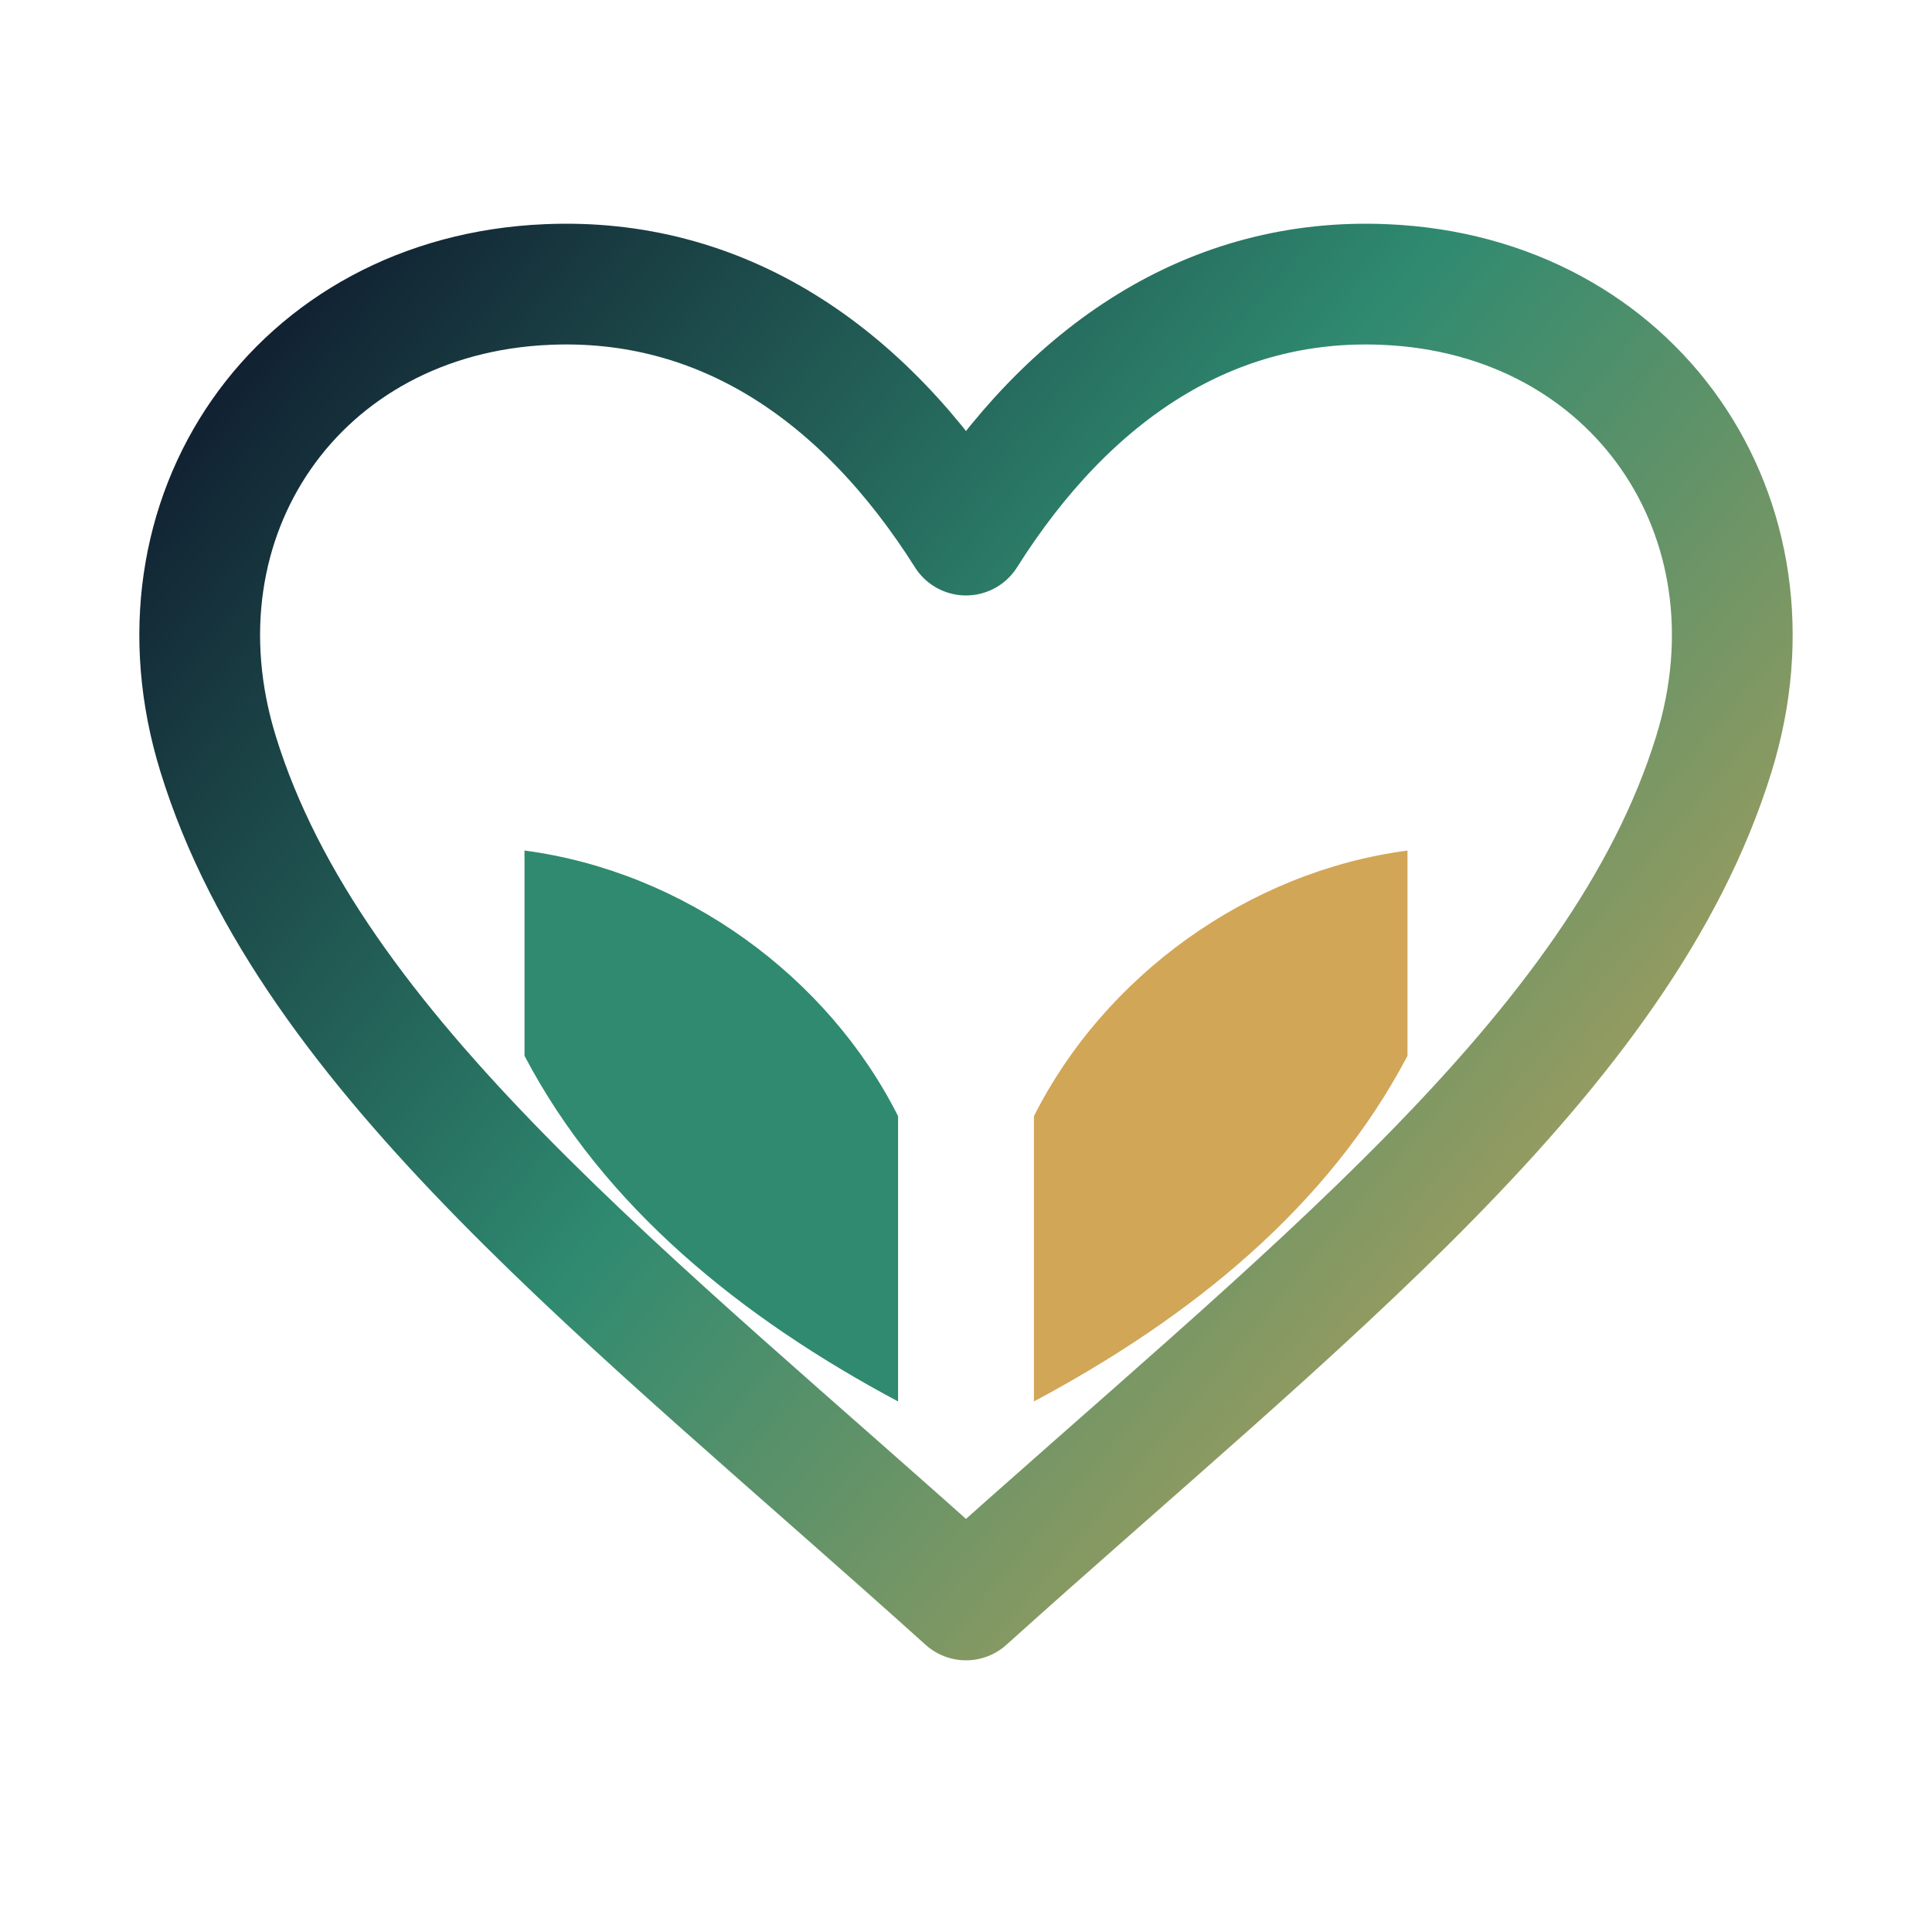
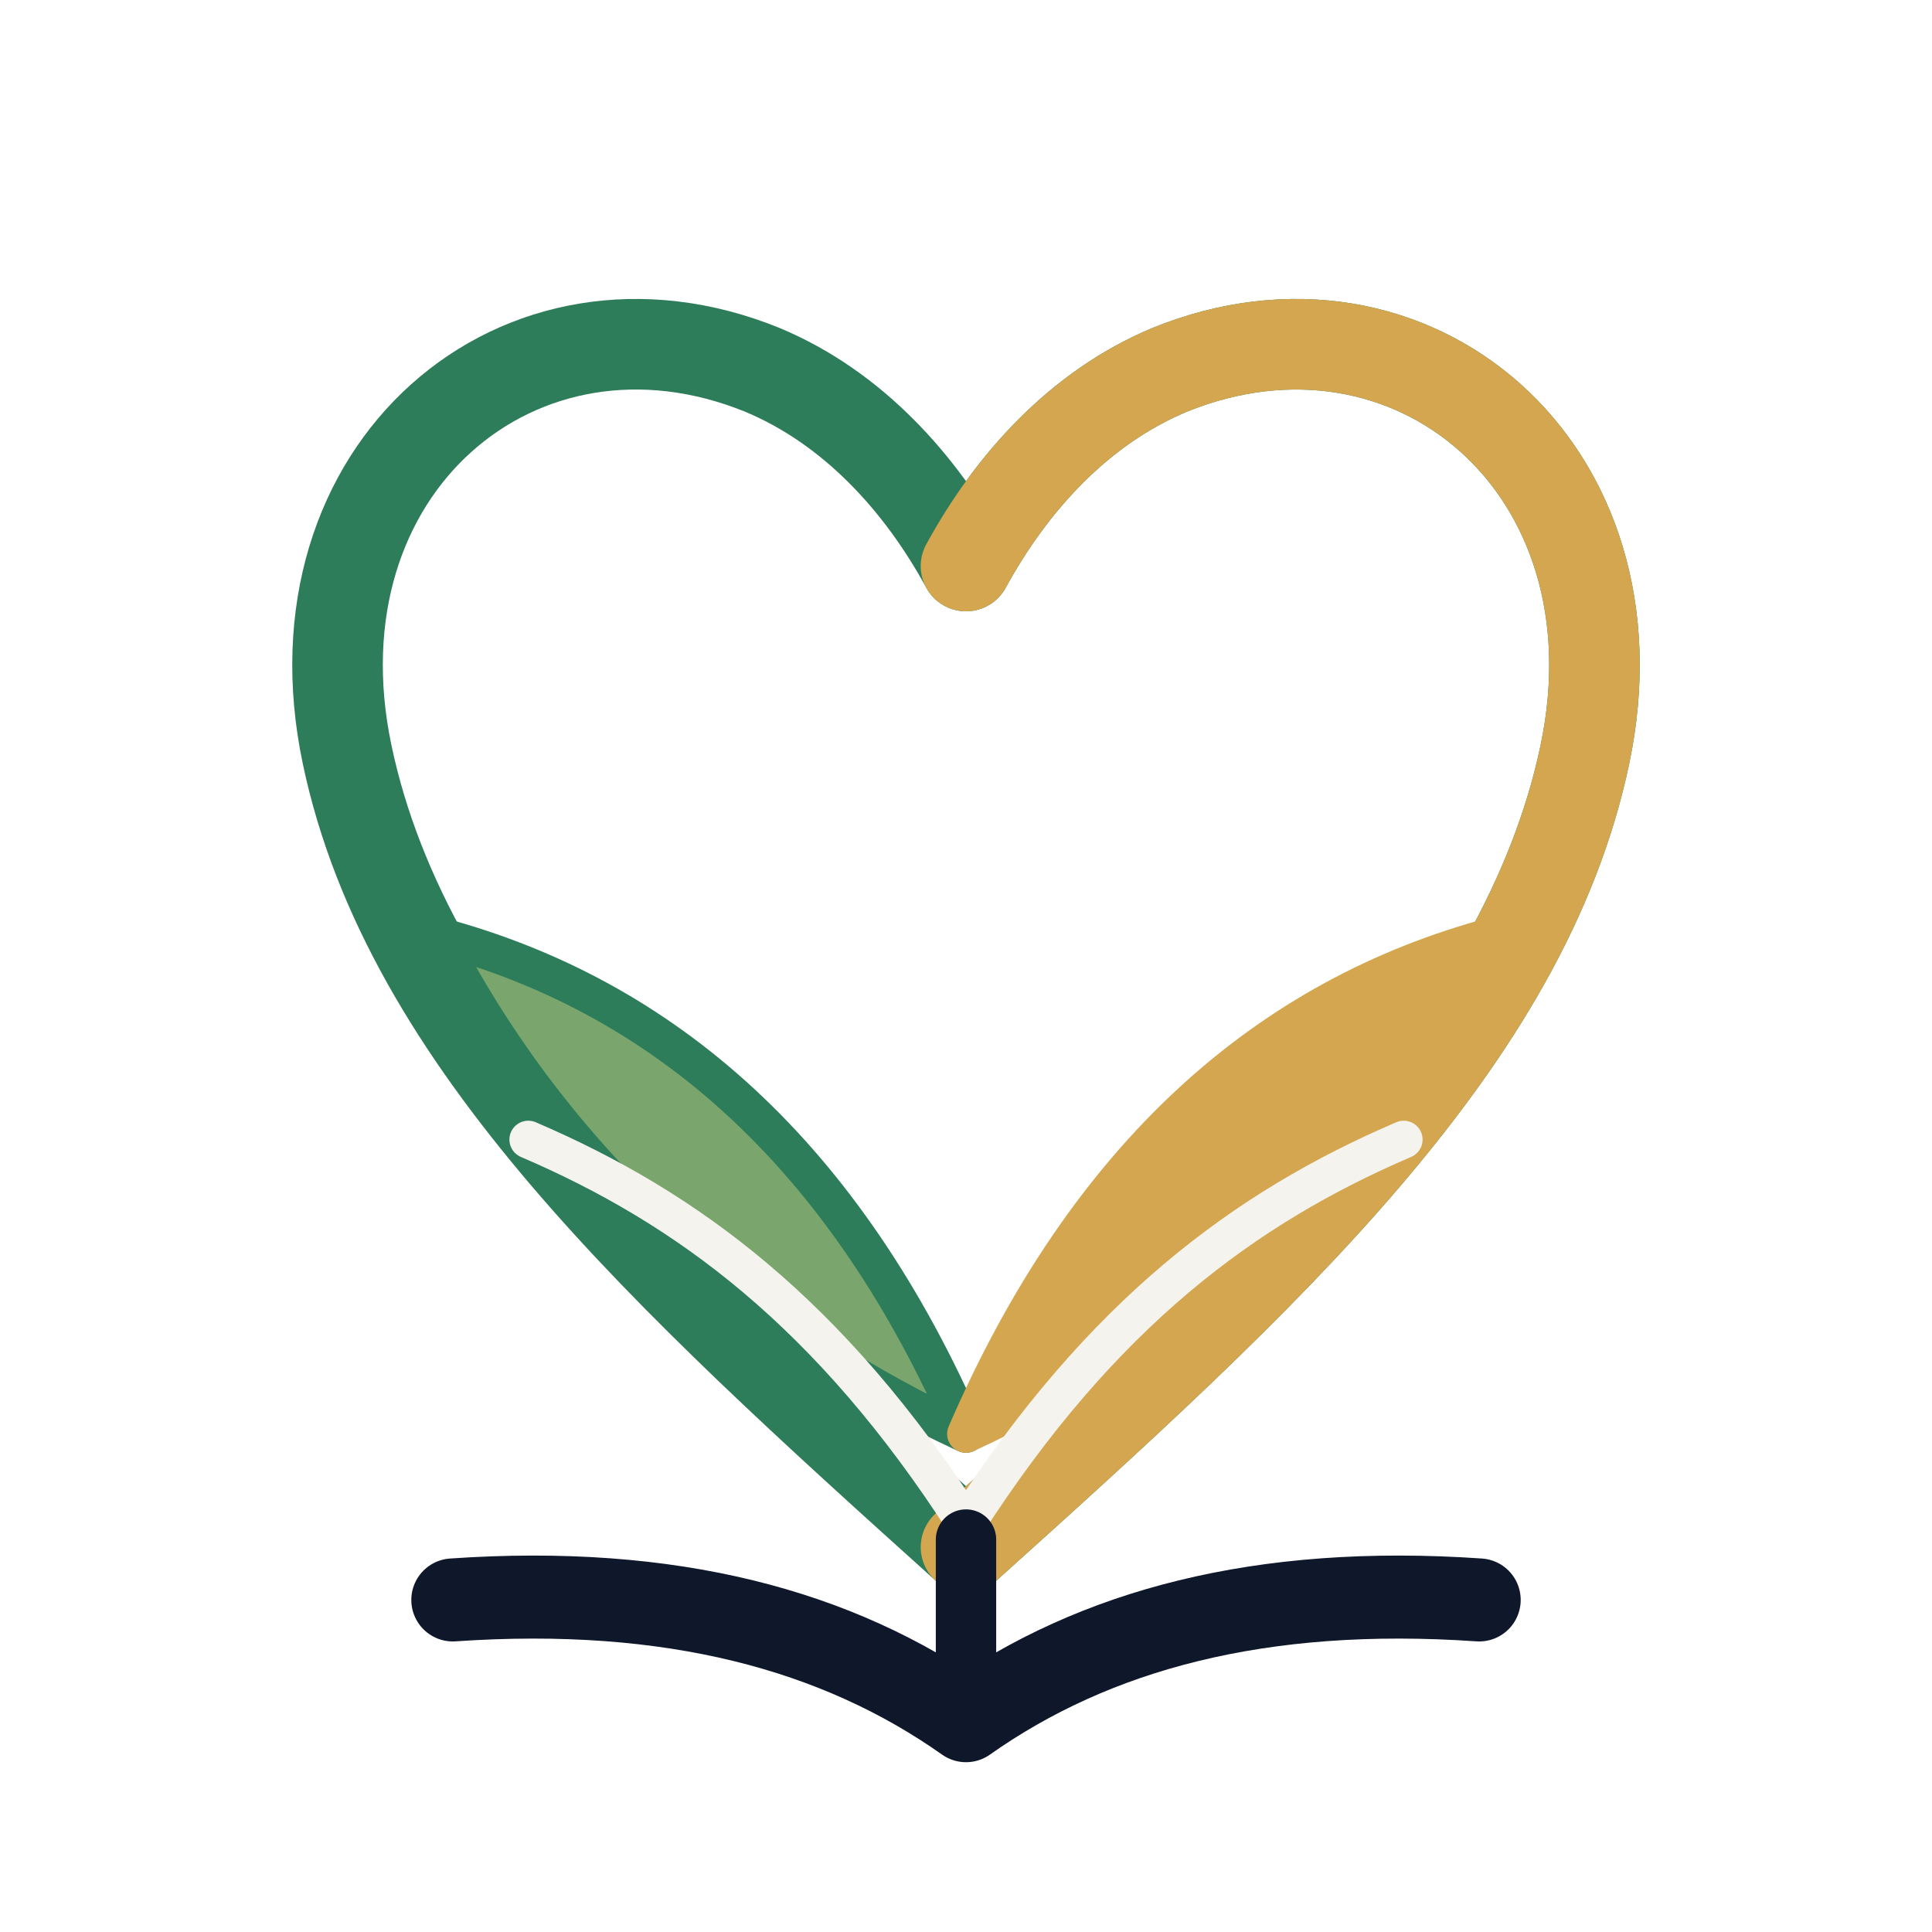
- <svg xmlns="http://www.w3.org/2000/svg" width="64" height="64" viewBox="0 0 256 256" fill="none">
-   <path d="M128 212C83.7 172.1 41.2 139.8 28.9 99.9C19.2 68.5 39.4 39.1 72.5 37.7C95.4 36.7 114.3 49.2 128 70.9C141.7 49.2 160.6 36.7 183.5 37.7C216.6 39.1 236.8 68.5 227.1 99.9C214.8 139.8 172.3 172.1 128 212Z" stroke="url(#heartGradient)" stroke-width="16" stroke-linecap="round" stroke-linejoin="round" />
-   <path d="M69.5 112.7C90.7 115.5 109.7 129.4 119 147.9V185.7C98.2 174.6 80 159.9 69.5 139.9V112.7Z" fill="#2F8A70" />
-   <path d="M186.5 112.7C165.3 115.5 146.3 129.4 137 147.9V185.7C157.8 174.6 176 159.9 186.5 139.9V112.7Z" fill="#D2A657" />
-   <defs>
-     <linearGradient id="heartGradient" x1="27" y1="44" x2="227" y2="212" gradientUnits="userSpaceOnUse">
-       <stop stop-color="#0F1B2E" />
-       <stop offset=".45" stop-color="#2F8A70" />
-       <stop offset="1" stop-color="#D2A657" />
-     </linearGradient>
-   </defs>
+ <svg xmlns="http://www.w3.org/2000/svg" width="256" height="256" viewBox="0 0 256 256" fill="none">
+   <g fill="none" stroke-linecap="round" stroke-linejoin="round">
+     <path d="M128 205C88 169 54 138 46 100C38 62 69 36 101 49C113 54 122 64 128 75C134 64 143 54 155 49C187 36 218 62 210 100C202 138 168 169 128 205Z" stroke="#2E7D5A" stroke-width="12" />
+     <path d="M128 205C168 169 202 138 210 100C218 62 187 36 155 49C143 54 134 64 128 75" stroke="#D4A64F" stroke-width="12" />
+     <path d="M58 124C88 132 112 153 128 190C102 178 75 157 58 124Z" fill="#7AA66E" stroke="#2E7D5A" stroke-width="5" />
+     <path d="M198 124C168 132 144 153 128 190C154 178 181 157 198 124Z" fill="#D4A64F" stroke="#D4A64F" stroke-width="5" />
+     <path d="M70 151C91 160 110 174 128 202" stroke="#F5F3EE" stroke-width="5" />
+     <path d="M186 151C165 160 146 174 128 202" stroke="#F5F3EE" stroke-width="5" />
+     <path d="M60 212C89 210 111 216 128 228C145 216 167 210 196 212" stroke="#0F172A" stroke-width="11" />
+     <path d="M128 204V226" stroke="#0F172A" stroke-width="8" />
+   </g>
</svg>
